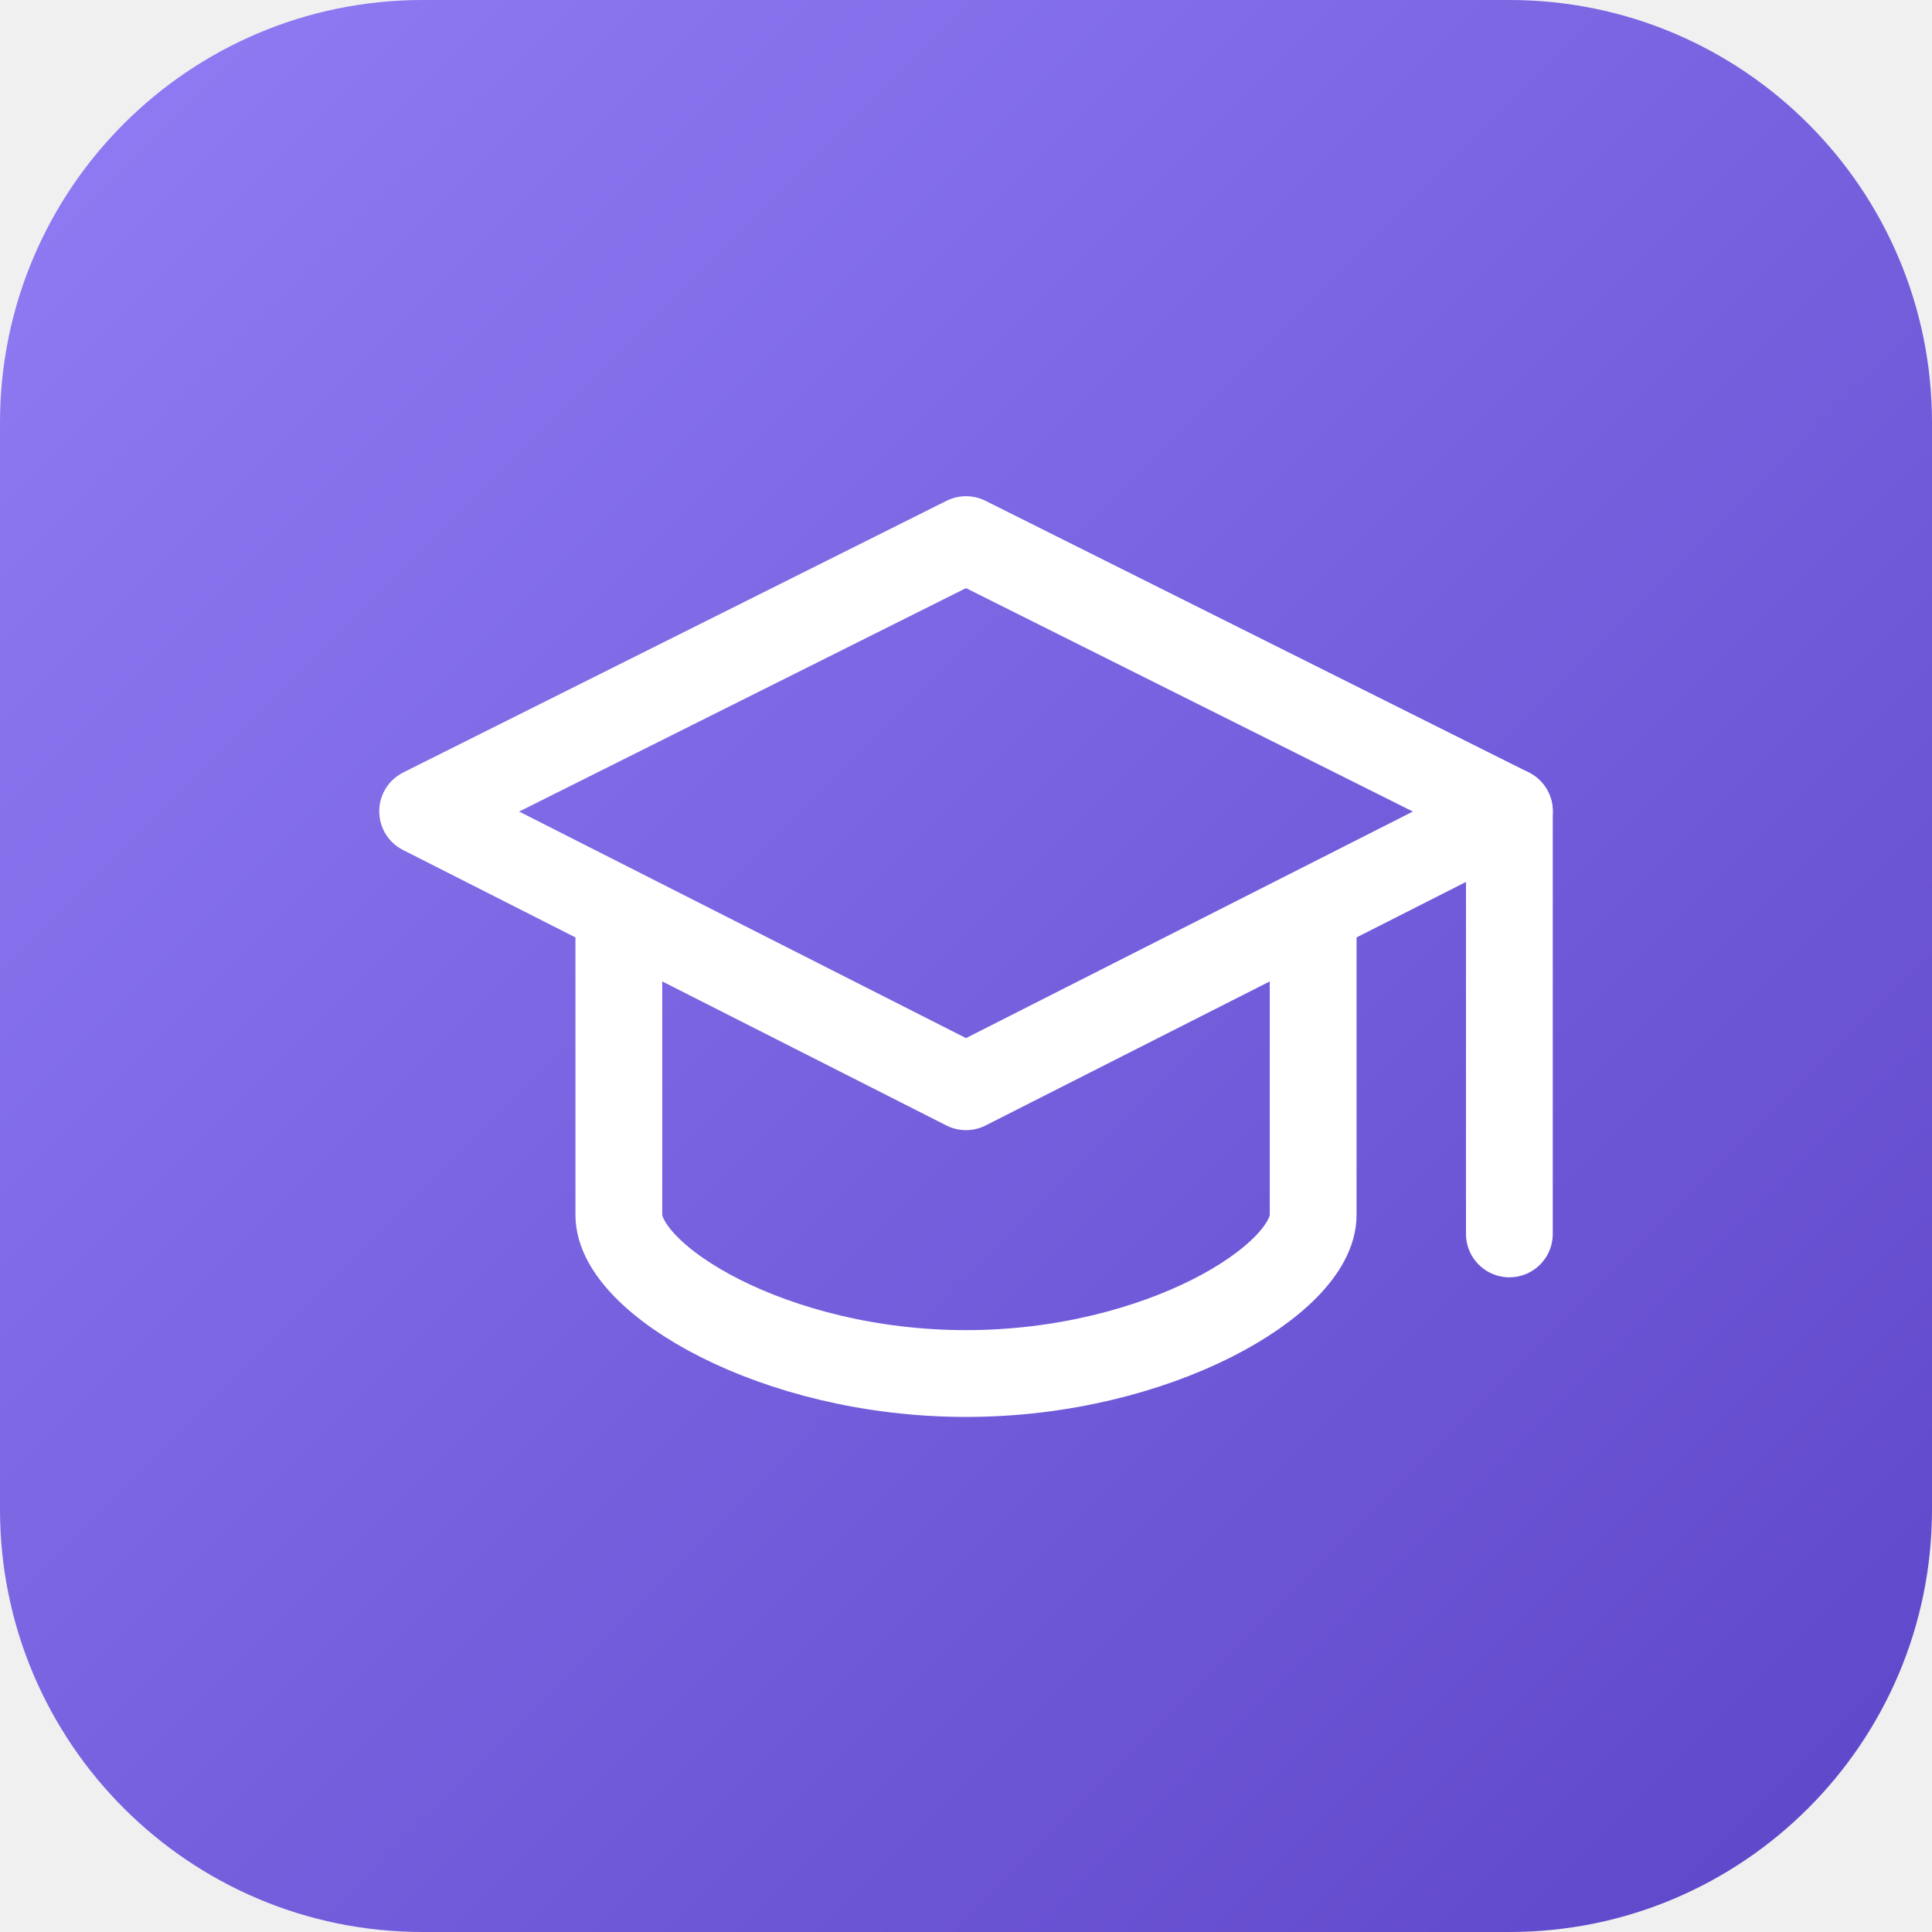
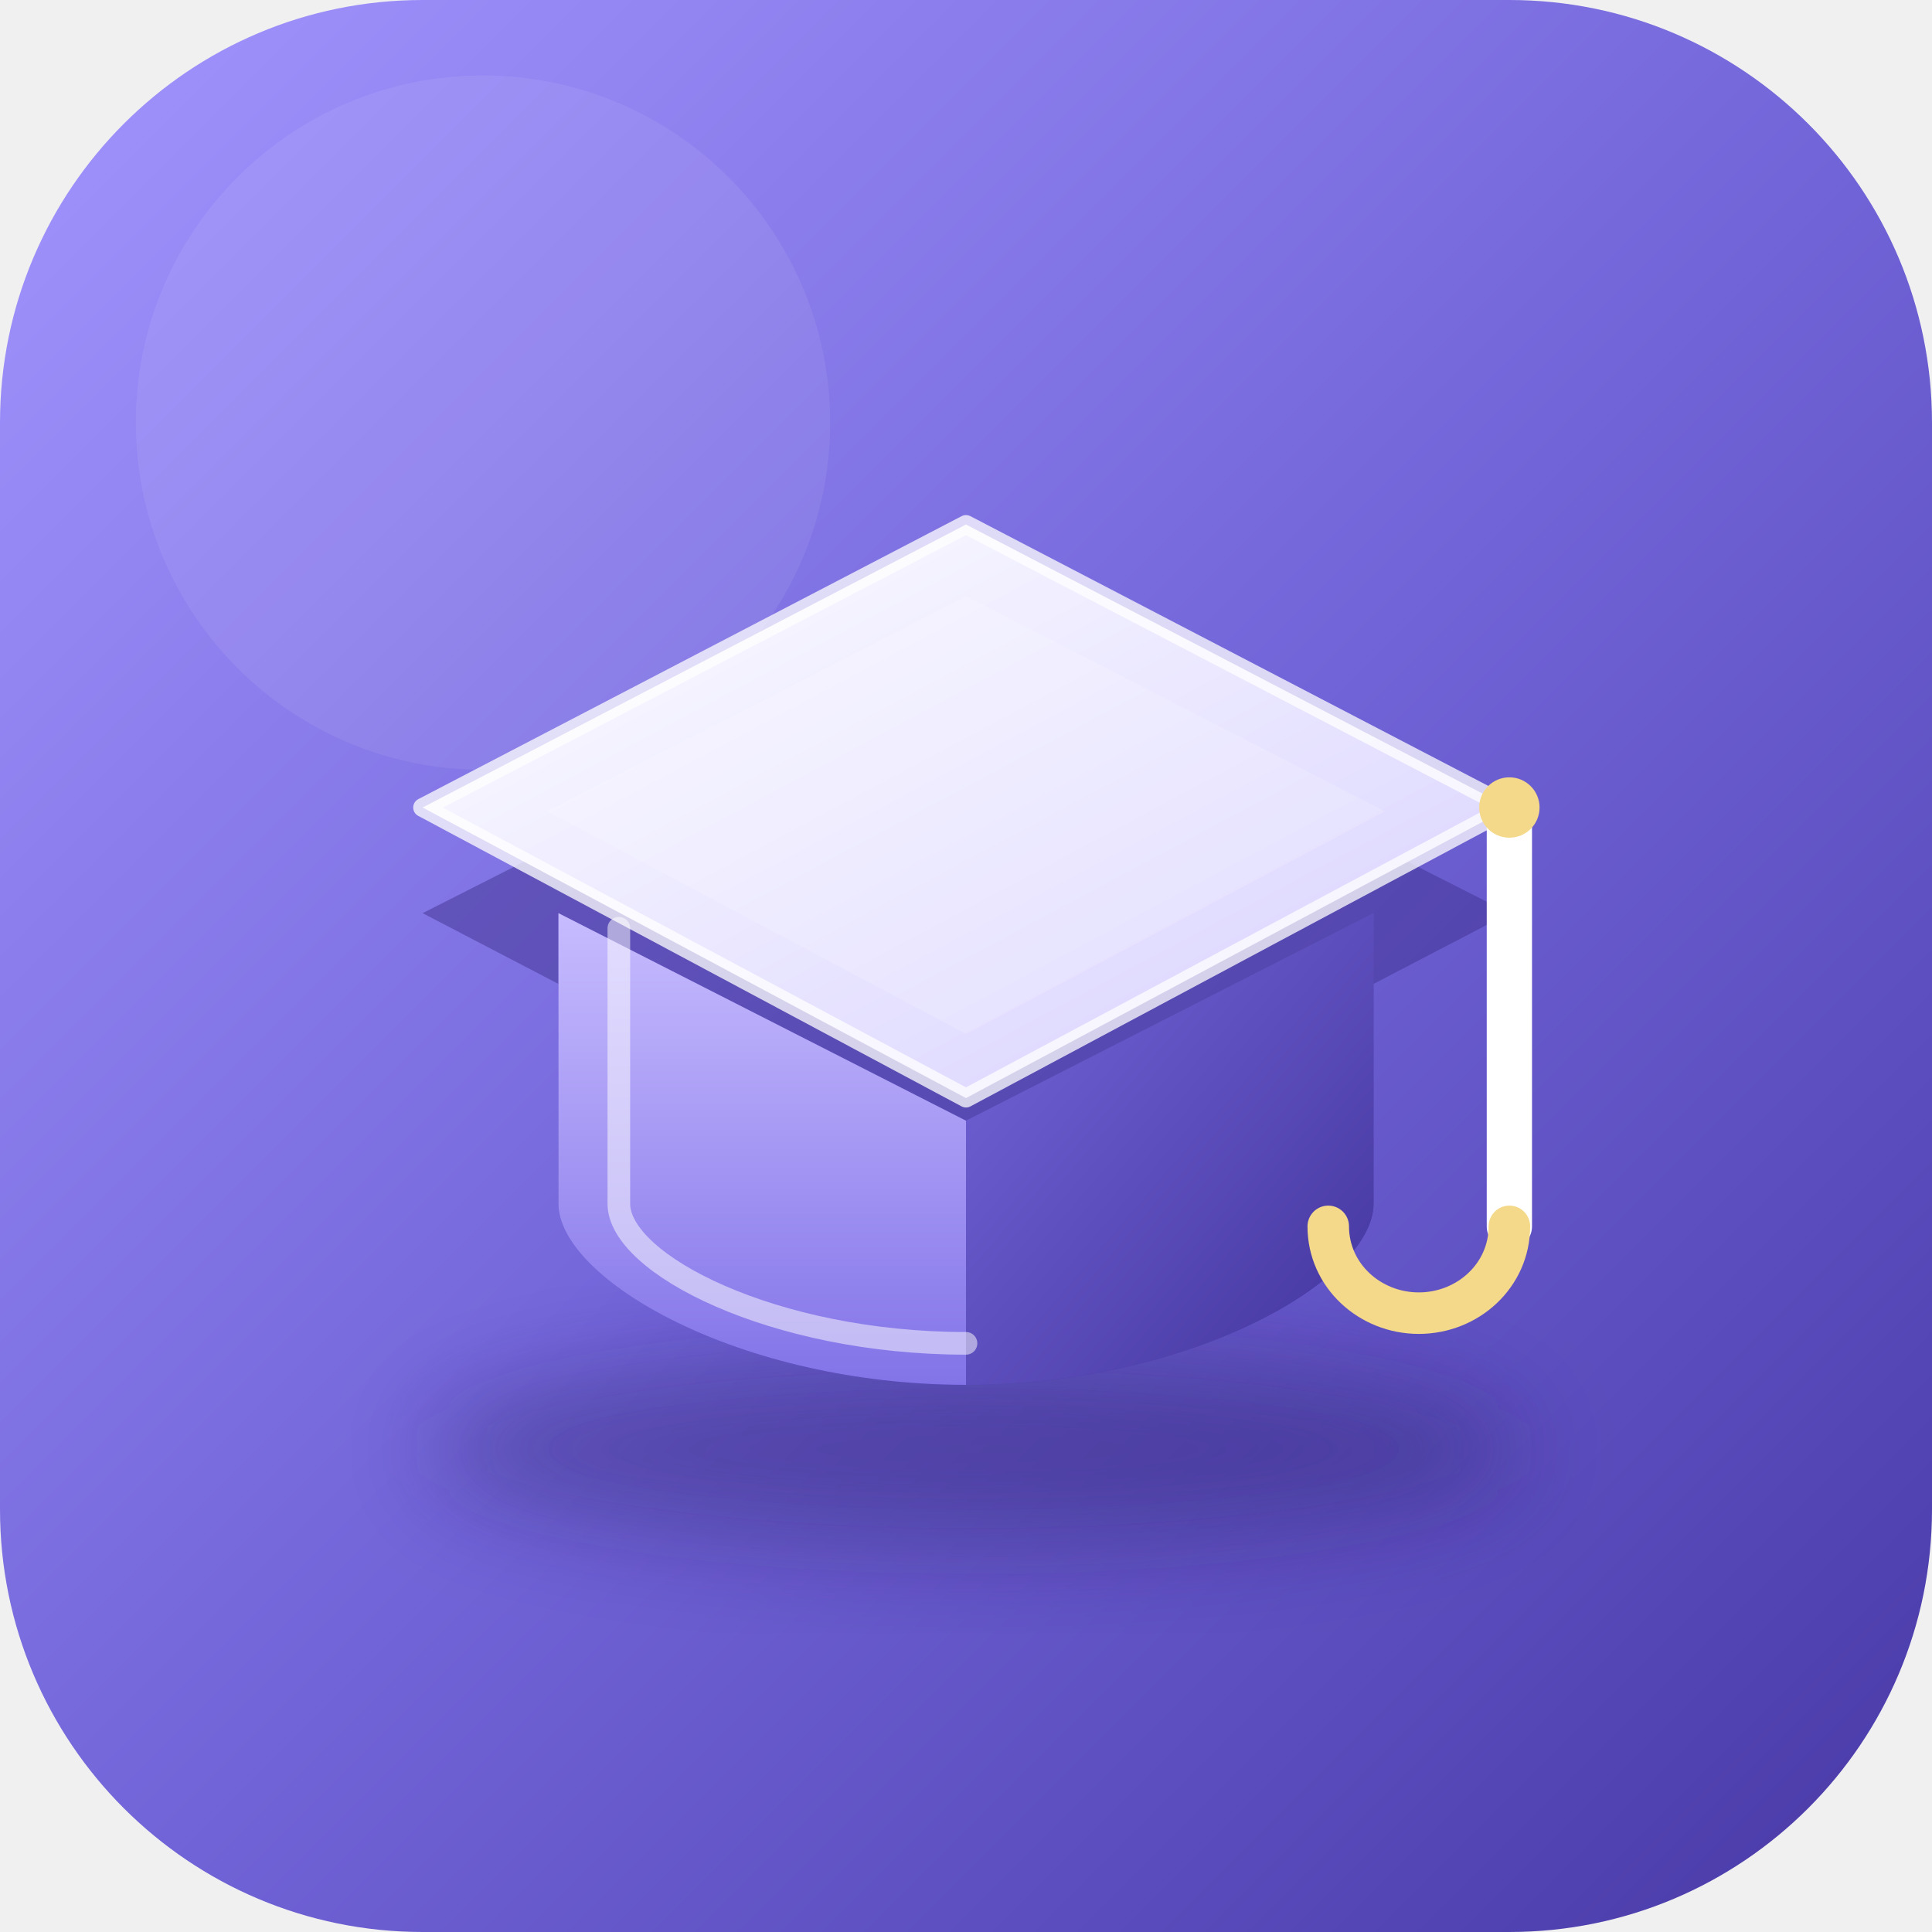
- <svg xmlns="http://www.w3.org/2000/svg" viewBox="0 0 512 512">
+ <svg xmlns="http://www.w3.org/2000/svg" viewBox="0 0 512 512" role="img" aria-label="Study Space Monitor">
  <defs>
-     <linearGradient id="studyspace-purple" x1="0" y1="0" x2="1" y2="1">
-       <stop offset="0" stop-color="#927df5" />
-       <stop offset="1" stop-color="#5d45c8" />
+     <linearGradient id="tile" x1="0" y1="0" x2="1" y2="1">
+       <stop stop-color="#a496ff" />
+       <stop offset=".52" stop-color="#7164d8" />
+       <stop offset="1" stop-color="#4738a5" />
    </linearGradient>
+     <linearGradient id="top" x1="0" y1="0" x2="1" y2="1">
+       <stop stop-color="#fff" />
+       <stop offset="1" stop-color="#d6d0ff" />
+     </linearGradient>
+     <linearGradient id="front" x1="0" y1="0" x2="0" y2="1">
+       <stop stop-color="#c7bcff" />
+       <stop offset="1" stop-color="#8273e8" />
+     </linearGradient>
+     <linearGradient id="side" x1="0" y1="0" x2="1" y2="1">
+       <stop stop-color="#7667dc" />
+       <stop offset="1" stop-color="#42349c" />
+     </linearGradient>
+     <filter id="shadow" x="-30%" y="-30%" width="160%" height="170%">
+       <feGaussianBlur stdDeviation="13" />
+     </filter>
  </defs>
-   <rect width="512" height="512" rx="112" fill="url(#studyspace-purple)" />
-   <g fill="none" stroke="#fff" stroke-width="23" stroke-linecap="round" stroke-linejoin="round">
-     <path d="M112 215 256 143 400 215 256 288 112 215Z" />
-     <path d="M164 246v76c0 17 41 42 92 42s92-25 92-42v-76" />
-     <path d="M400 215v112" />
-   </g>
+   <rect width="512" height="512" rx="112" fill="url(#tile)" />
+   <circle cx="128" cy="112" r="92" fill="#fff" opacity=".07" />
+   <ellipse cx="258" cy="384" rx="145" ry="27" fill="#21165e" opacity=".35" filter="url(#shadow)" />
+   <path d="M112 224 256 151 400 224 256 299Z" fill="#40328f" opacity=".5" transform="translate(0 18)" />
+   <path d="M148 242v77c0 20 48 48 108 48s108-28 108-48v-77l-108 55Z" fill="url(#side)" />
+   <path d="M148 242v77c0 20 48 48 108 48V297Z" fill="url(#front)" />
+   <path d="M364 242v77c0 20-48 48-108 48V297Z" fill="url(#side)" />
+   <path d="M112 214 256 139 400 214 256 291Z" fill="url(#top)" stroke="#fff" stroke-opacity=".75" stroke-width="5" stroke-linejoin="round" />
+   <path d="m145 215 111-57 111 57-111 59Z" fill="#fff" opacity=".15" />
+   <path d="M400 214v111" stroke="#fff" stroke-width="12" stroke-linecap="round" />
+   <path d="M400 325c0 13-11 23-24 23s-24-10-24-23" fill="none" stroke="#f4d98a" stroke-width="11" stroke-linecap="round" />
+   <circle cx="400" cy="214" r="8" fill="#f4d98a" />
+   <path d="M164 246v73c0 16 41 37 92 37" fill="none" stroke="#fff" stroke-opacity=".5" stroke-width="6" stroke-linecap="round" />
</svg>
